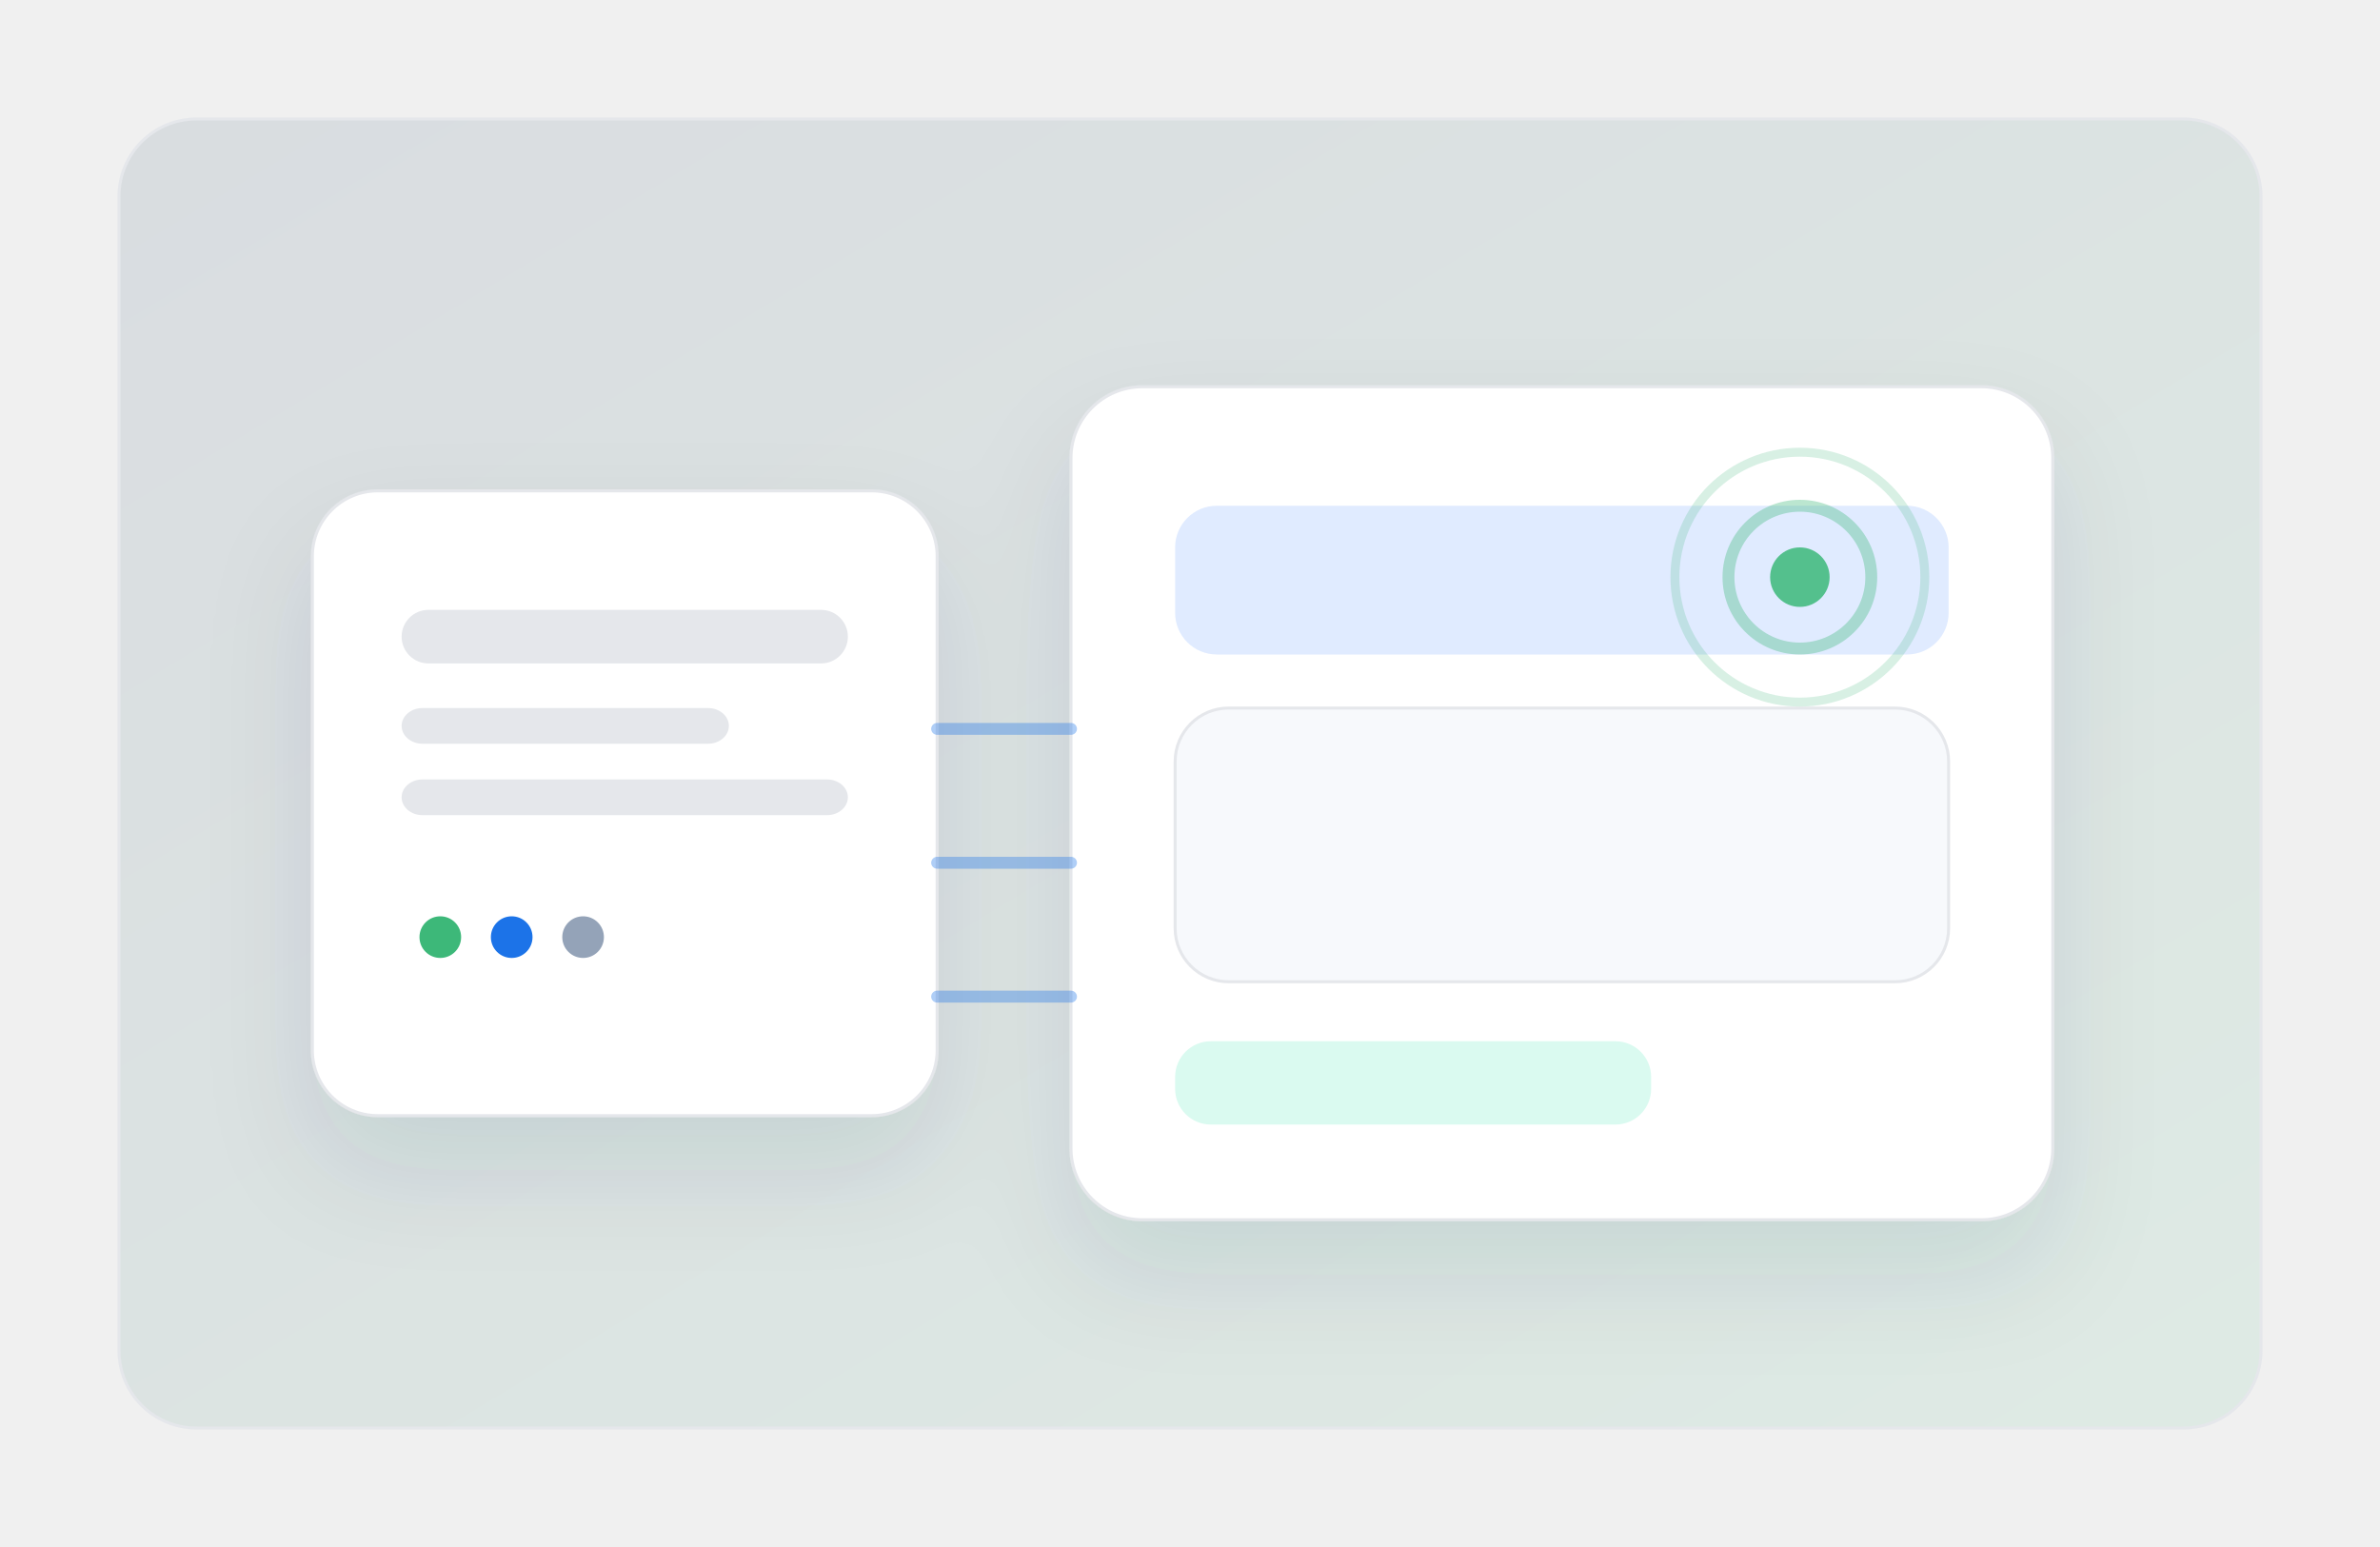
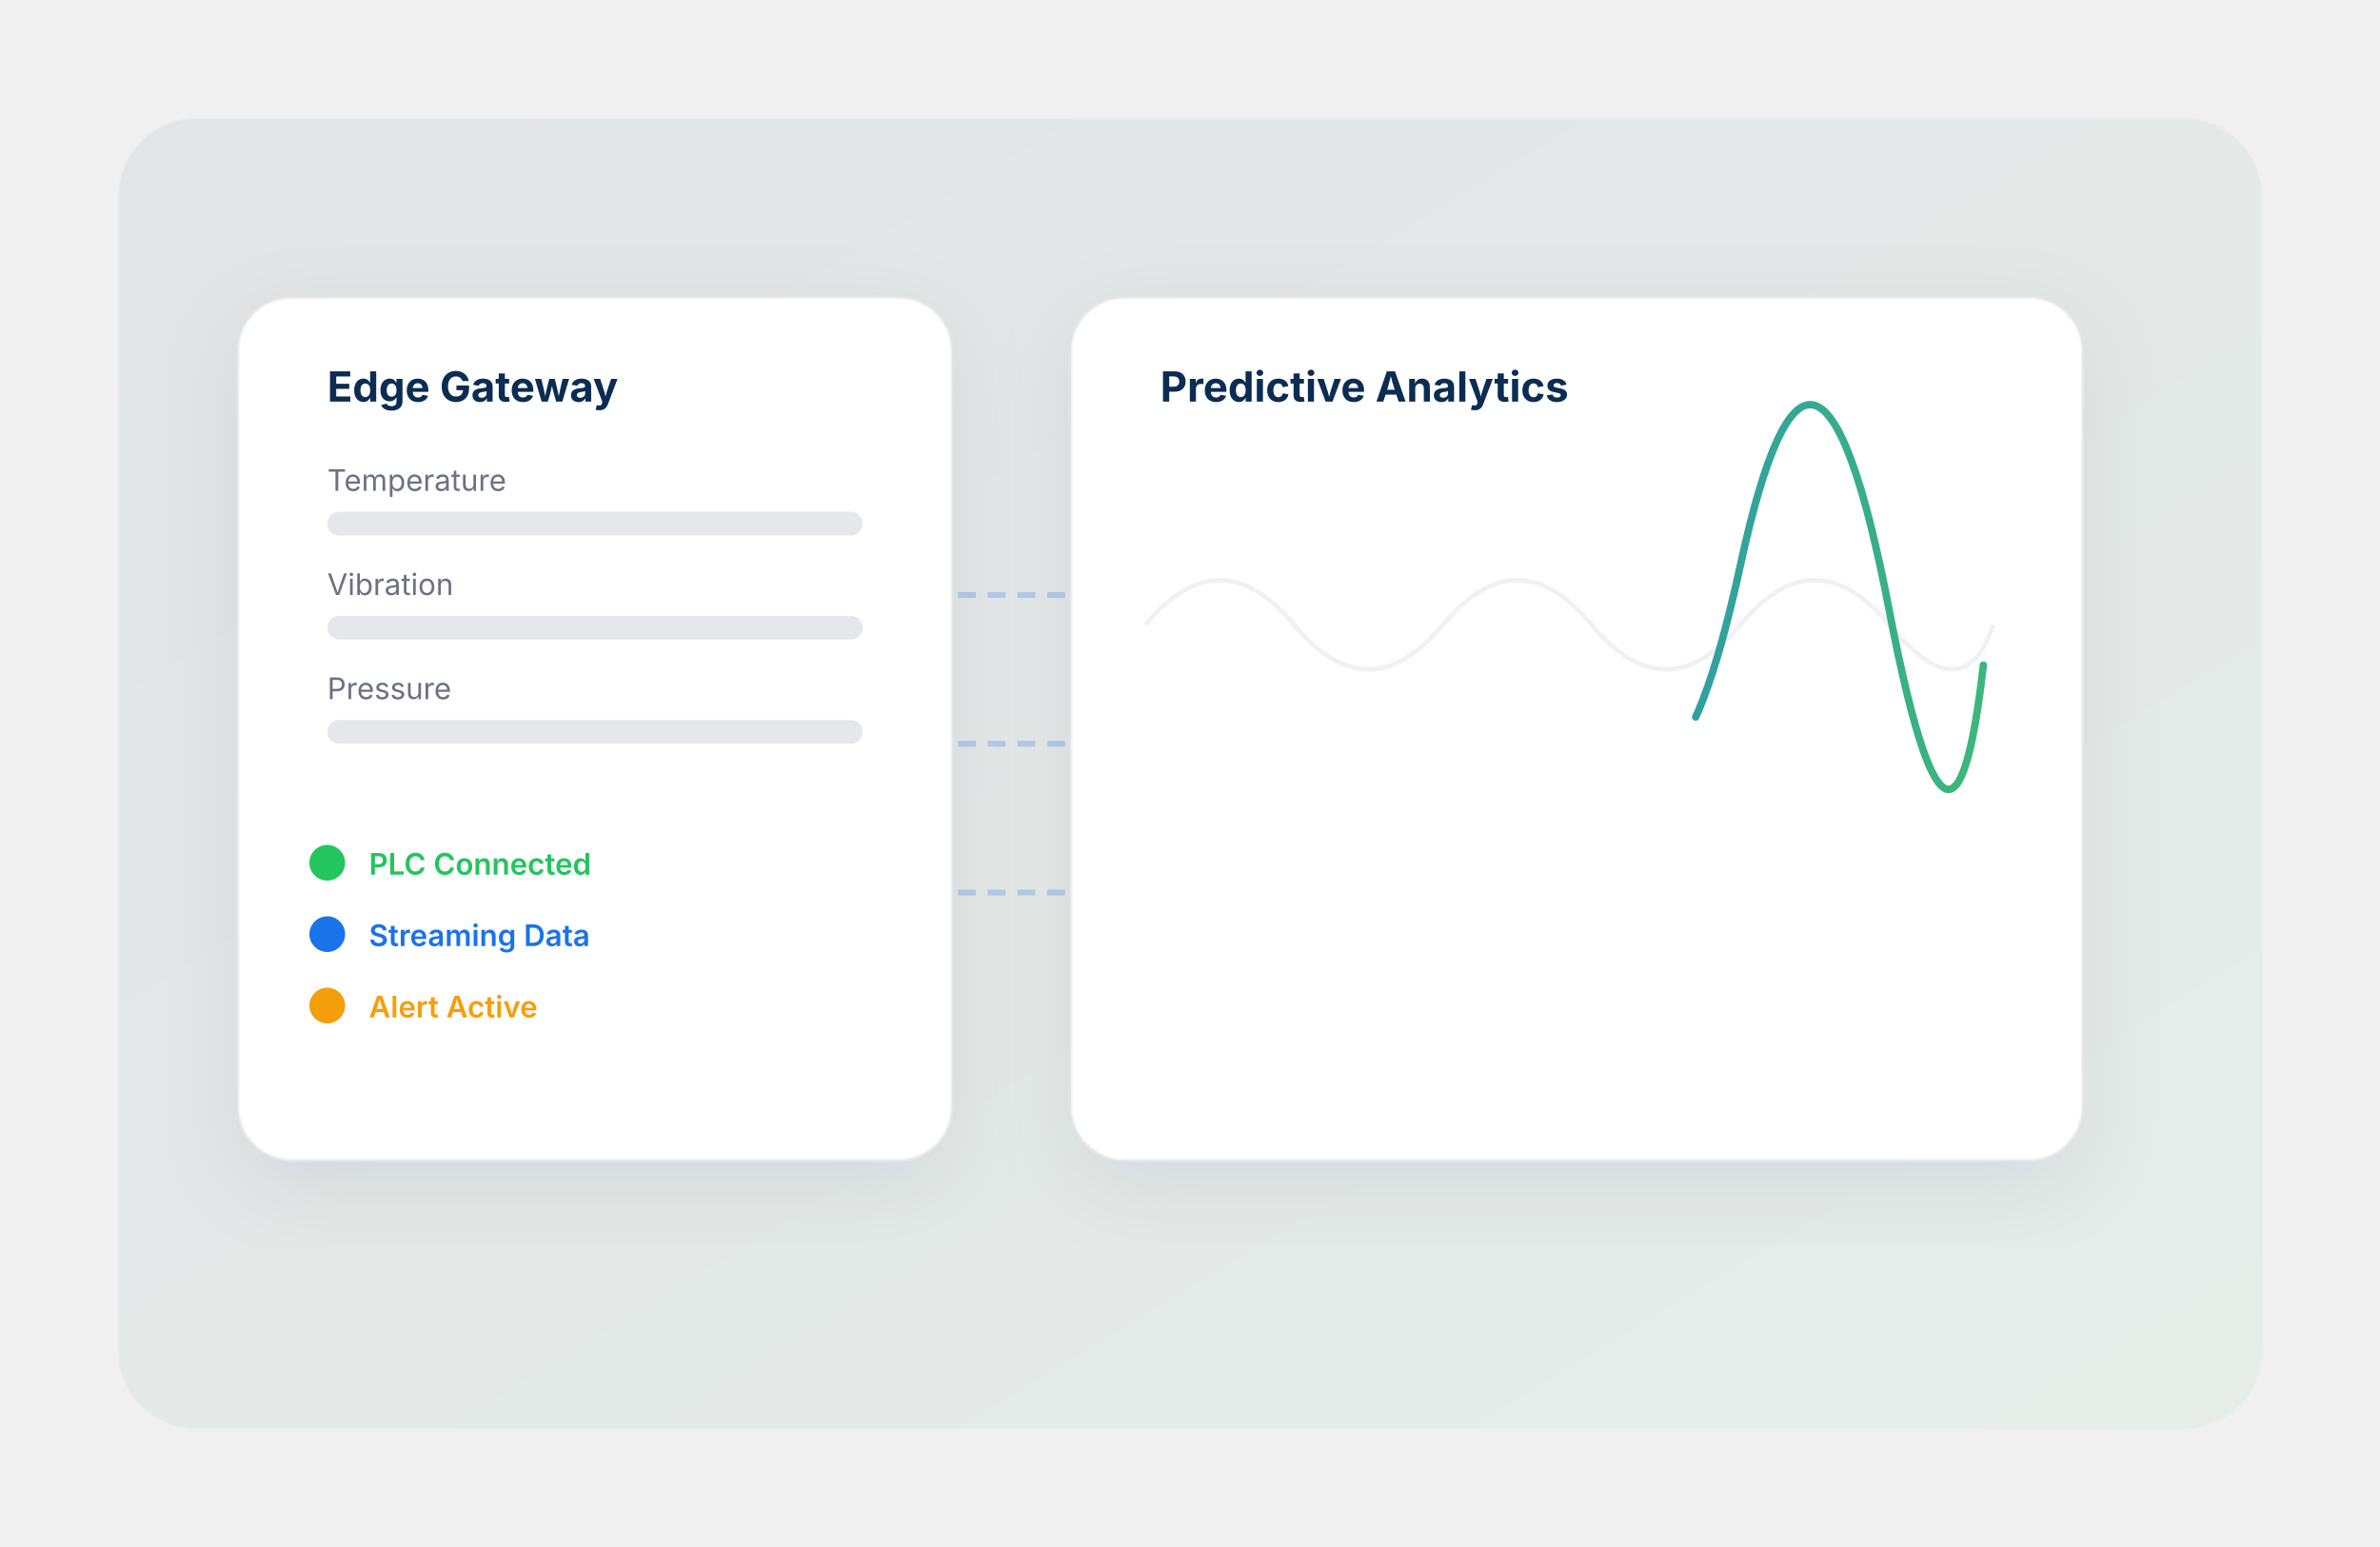
<svg xmlns="http://www.w3.org/2000/svg" viewBox="0 0 800 520" role="img" aria-label="Industrial edge AI illustration">
  <defs>
-     <linearGradient id="bg" x1="0" y1="0" x2="1" y2="1">
-       <stop offset="0" stop-color="#0b2c53" stop-opacity="0.10" />
-       <stop offset="1" stop-color="#3cb879" stop-opacity="0.10" />
+     <linearGradient id="indBg" x1="0" y1="0" x2="1" y2="1">
+       <stop offset="0" stop-color="#0b2c53" stop-opacity="0.06" />
+       <stop offset="1" stop-color="#3cb879" stop-opacity="0.06" />
    </linearGradient>
-     <filter id="shadow" x="-20%" y="-20%" width="140%" height="140%">
-       <feDropShadow dx="0" dy="18" stdDeviation="18" flood-color="#0b2c53" flood-opacity="0.10" />
+     <linearGradient id="indWave" x1="0" y1="0" x2="1" y2="0">
+       <stop offset="0" stop-color="#1a73e8" />
+       <stop offset="1" stop-color="#3cb879" />
+     </linearGradient>
+     <filter id="indShadow">
+       <feDropShadow dx="0" dy="8" stdDeviation="14" flood-color="#0b2c53" flood-opacity="0.08" />
    </filter>
  </defs>
-   <rect x="40" y="40" width="720" height="440" rx="26" fill="url(#bg)" stroke="#e5e7eb" />
-   <g filter="url(#shadow)">
-     <rect x="105" y="165" width="210" height="210" rx="22" fill="#ffffff" stroke="#e5e7eb" />
-     <rect x="135" y="205" width="150" height="18" rx="9" fill="#e5e7eb" />
-     <rect x="135" y="238" width="110" height="12" rx="7" fill="#e5e7eb" />
-     <rect x="135" y="262" width="150" height="12" rx="7" fill="#e5e7eb" />
-     <circle cx="148" cy="315" r="7" fill="#3cb879" />
-     <circle cx="172" cy="315" r="7" fill="#1a73e8" />
-     <circle cx="196" cy="315" r="7" fill="#94a3b8" />
-     <rect x="360" y="130" width="330" height="280" rx="24" fill="#ffffff" stroke="#e5e7eb" />
-     <rect x="395" y="170" width="260" height="50" rx="14" fill="#e0ebff" />
-     <rect x="395" y="238" width="260" height="92" rx="18" fill="#f7f9fc" stroke="#e5e7eb" />
-     <rect x="395" y="350" width="160" height="28" rx="12" fill="#dafaf0" />
+   <rect x="40" y="40" width="720" height="440" rx="26" fill="url(#indBg)" stroke="#e5e7eb" stroke-opacity="0.4" />
+   <g filter="url(#indShadow)">
+     <rect x="80" y="100" width="240" height="290" rx="18" fill="#ffffff" stroke="#e5e7eb" stroke-opacity="0.5" />
  </g>
-   <g fill="none" stroke="#1a73e8" stroke-opacity="0.35" stroke-width="4" stroke-linecap="round">
-     <path d="M315 245 C 340 245, 335 245, 360 245" />
-     <path d="M315 290 C 340 290, 335 290, 360 290" />
-     <path d="M315 335 C 340 335, 335 335, 360 335" />
+   <text x="110" y="135" font-family="Inter,system-ui,sans-serif" font-size="14" font-weight="700" fill="#0b2c53">Edge Gateway</text>
+   <text x="110" y="165" font-family="Inter,system-ui,sans-serif" font-size="10" fill="#6b7280">Temperature</text>
+   <rect x="110" y="172" width="180" height="8" rx="4" fill="#e5e7eb" />
+   <rect x="110" y="172" width="0" height="8" rx="4" fill="#ef4444" opacity="0.6">
+     <animate attributeName="width" from="0" to="135" dur="1s" fill="freeze" begin="0.5s" />
+   </rect>
+   <text x="295" y="180" font-family="Inter,system-ui,sans-serif" font-size="9" font-weight="600" fill="#ef4444" opacity="0">
+     75°C<animate attributeName="opacity" from="0" to="1" dur="0.3s" fill="freeze" begin="1.2s" />
+   </text>
+   <text x="110" y="200" font-family="Inter,system-ui,sans-serif" font-size="10" fill="#6b7280">Vibration</text>
+   <rect x="110" y="207" width="180" height="8" rx="4" fill="#e5e7eb" />
+   <rect x="110" y="207" width="0" height="8" rx="4" fill="url(#indWave)" opacity="0.65">
+     <animate attributeName="width" from="0" to="95" dur="1s" fill="freeze" begin="0.7s" />
+   </rect>
+   <text x="110" y="235" font-family="Inter,system-ui,sans-serif" font-size="10" fill="#6b7280">Pressure</text>
+   <rect x="110" y="242" width="180" height="8" rx="4" fill="#e5e7eb" />
+   <rect x="110" y="242" width="0" height="8" rx="4" fill="#3cb879" opacity="0.65">
+     <animate attributeName="width" from="0" to="160" dur="1s" fill="freeze" begin="0.9s" />
+   </rect>
+   <g transform="translate(110,290)">
+     <circle cx="0" cy="0" r="6" fill="#22c55e">
+       <animate attributeName="opacity" from="1" to="0.4" dur="1.5s" repeatCount="indefinite" />
+     </circle>
+     <text x="14" y="4" font-family="Inter,system-ui,sans-serif" font-size="10" font-weight="600" fill="#22c55e">PLC Connected</text>
  </g>
-   <g>
-     <circle cx="605" cy="194" r="10" fill="#3cb879" fill-opacity="0.85" />
-     <circle cx="605" cy="194" r="24" fill="none" stroke="#3cb879" stroke-opacity="0.35" stroke-width="4" />
-     <circle cx="605" cy="194" r="42" fill="none" stroke="#3cb879" stroke-opacity="0.20" stroke-width="3" />
+   <g transform="translate(110,314)">
+     <circle cx="0" cy="0" r="6" fill="#1a73e8">
+       <animate attributeName="opacity" from="0.4" to="1" dur="2s" repeatCount="indefinite" />
+     </circle>
+     <text x="14" y="4" font-family="Inter,system-ui,sans-serif" font-size="10" font-weight="600" fill="#1a73e8">Streaming Data</text>
  </g>
+   <g transform="translate(110,338)">
+     <circle cx="0" cy="0" r="6" fill="#f59e0b" />
+     <text x="14" y="4" font-family="Inter,system-ui,sans-serif" font-size="10" font-weight="600" fill="#f59e0b">Alert Active</text>
+   </g>
+   <g filter="url(#indShadow)">
+     <rect x="360" y="100" width="340" height="290" rx="18" fill="#ffffff" stroke="#e5e7eb" stroke-opacity="0.5" />
+   </g>
+   <text x="390" y="135" font-family="Inter,system-ui,sans-serif" font-size="14" font-weight="700" fill="#0b2c53">Predictive Analytics</text>
+   <path d="M385 210 Q410 180,435 210 T485 210 T535 210 T585 210 T635 210 T670 210" fill="none" stroke="#e5e7eb" stroke-width="1.5" opacity="0.6" />
+   <path d="M385 210 Q410 175,435 215 T485 195 T535 220 T585 190 T635 205 T670 185" fill="none" stroke="url(#indWave)" stroke-width="2.5" stroke-linecap="round" stroke-dasharray="300" stroke-dashoffset="300">
+     <animate attributeName="stroke-dashoffset" from="300" to="0" dur="2s" fill="freeze" begin="0.5s" />
+   </path>
+   <path d="M385 210 Q410 175,435 215 T485 195 T535 220 T585 190 T635 205 T670 185 L670 240 L385 240Z" fill="url(#indWave)" opacity="0" fill-opacity="0.05">
+     <animate attributeName="opacity" from="0" to="1" dur="0.5s" fill="freeze" begin="2s" />
+   </path>
+   <rect x="385" y="260" width="140" height="50" rx="12" fill="#fef2f2" stroke="#fecaca" stroke-opacity="0.6" opacity="0">
+     <animate attributeName="opacity" from="0" to="1" dur="0.3s" fill="freeze" begin="2.2s" />
+   </rect>
+   <text x="400" y="282" font-family="Inter,system-ui,sans-serif" font-size="10" font-weight="700" fill="#dc2626" opacity="0">
+     ⚠ Anomaly Detected<animate attributeName="opacity" from="0" to="1" dur="0.3s" fill="freeze" begin="2.3s" />
+   </text>
+   <text x="400" y="300" font-family="Inter,system-ui,sans-serif" font-size="9" fill="#6b7280" opacity="0">
+     Motor vibration spike<animate attributeName="opacity" from="0" to="1" dur="0.3s" fill="freeze" begin="2.4s" />
+   </text>
+   <rect x="545" y="260" width="140" height="50" rx="12" fill="#f0fdf4" stroke="#bbf7d0" stroke-opacity="0.6" opacity="0">
+     <animate attributeName="opacity" from="0" to="1" dur="0.3s" fill="freeze" begin="2.2s" />
+   </rect>
+   <text x="560" y="282" font-family="Inter,system-ui,sans-serif" font-size="10" font-weight="700" fill="#16a34a" opacity="0">
+     ✓ 4 Systems Normal<animate attributeName="opacity" from="0" to="1" dur="0.3s" fill="freeze" begin="2.3s" />
+   </text>
+   <text x="560" y="300" font-family="Inter,system-ui,sans-serif" font-size="9" fill="#6b7280" opacity="0">
+     Last check: 2s ago<animate attributeName="opacity" from="0" to="1" dur="0.3s" fill="freeze" begin="2.4s" />
+   </text>
+   <rect x="385" y="330" width="290" height="40" rx="10" fill="#f7f9fc" stroke="#e5e7eb" stroke-opacity="0.4" opacity="0">
+     <animate attributeName="opacity" from="0" to="1" dur="0.3s" fill="freeze" begin="2.5s" />
+   </rect>
+   <text x="400" y="355" font-family="Inter,system-ui,sans-serif" font-size="11" font-weight="600" fill="#0b2c53" opacity="0">
+     Uptime: 99.97%<animate attributeName="opacity" from="0" to="1" dur="0.3s" fill="freeze" begin="2.6s" />
+   </text>
+   <rect x="510" y="345" width="150" height="8" rx="4" fill="#e5e7eb" opacity="0">
+     <animate attributeName="opacity" from="0" to="1" dur="0.2s" fill="freeze" begin="2.5s" />
+   </rect>
+   <rect x="510" y="345" width="0" height="8" rx="4" fill="#22c55e" opacity="0.7">
+     <animate attributeName="width" from="0" to="148" dur="1s" fill="freeze" begin="2.6s" />
+     <animate attributeName="opacity" from="0" to="0.7" dur="0.3s" fill="freeze" begin="2.5s" />
+   </rect>
+   <g fill="none" stroke="#1a73e8" stroke-opacity="0.25" stroke-width="2" stroke-dasharray="6 4">
+     <path d="M322 200 L360 200">
+       <animate attributeName="stroke-dashoffset" from="0" to="-20" dur="2s" repeatCount="indefinite" />
+     </path>
+     <path d="M322 250 L360 250">
+       <animate attributeName="stroke-dashoffset" from="0" to="-20" dur="2s" repeatCount="indefinite" />
+     </path>
+     <path d="M322 300 L360 300">
+       <animate attributeName="stroke-dashoffset" from="0" to="-20" dur="2s" repeatCount="indefinite" />
+     </path>
+   </g>
+   <circle cx="420" cy="193" r="6" fill="#ef4444" opacity="0">
+     <animate attributeName="opacity" from="0" to="1" dur="0.3s" fill="freeze" begin="2.8s" />
+   </circle>
+   <circle cx="420" cy="193" r="6" fill="none" stroke="#ef4444" stroke-width="1.5" opacity="0">
+     <animate attributeName="opacity" from="0.6" to="0" dur="1.5s" repeatCount="indefinite" begin="3s" />
+     <animate attributeName="r" from="6" to="18" dur="1.5s" repeatCount="indefinite" begin="3s" />
+   </circle>
</svg>
